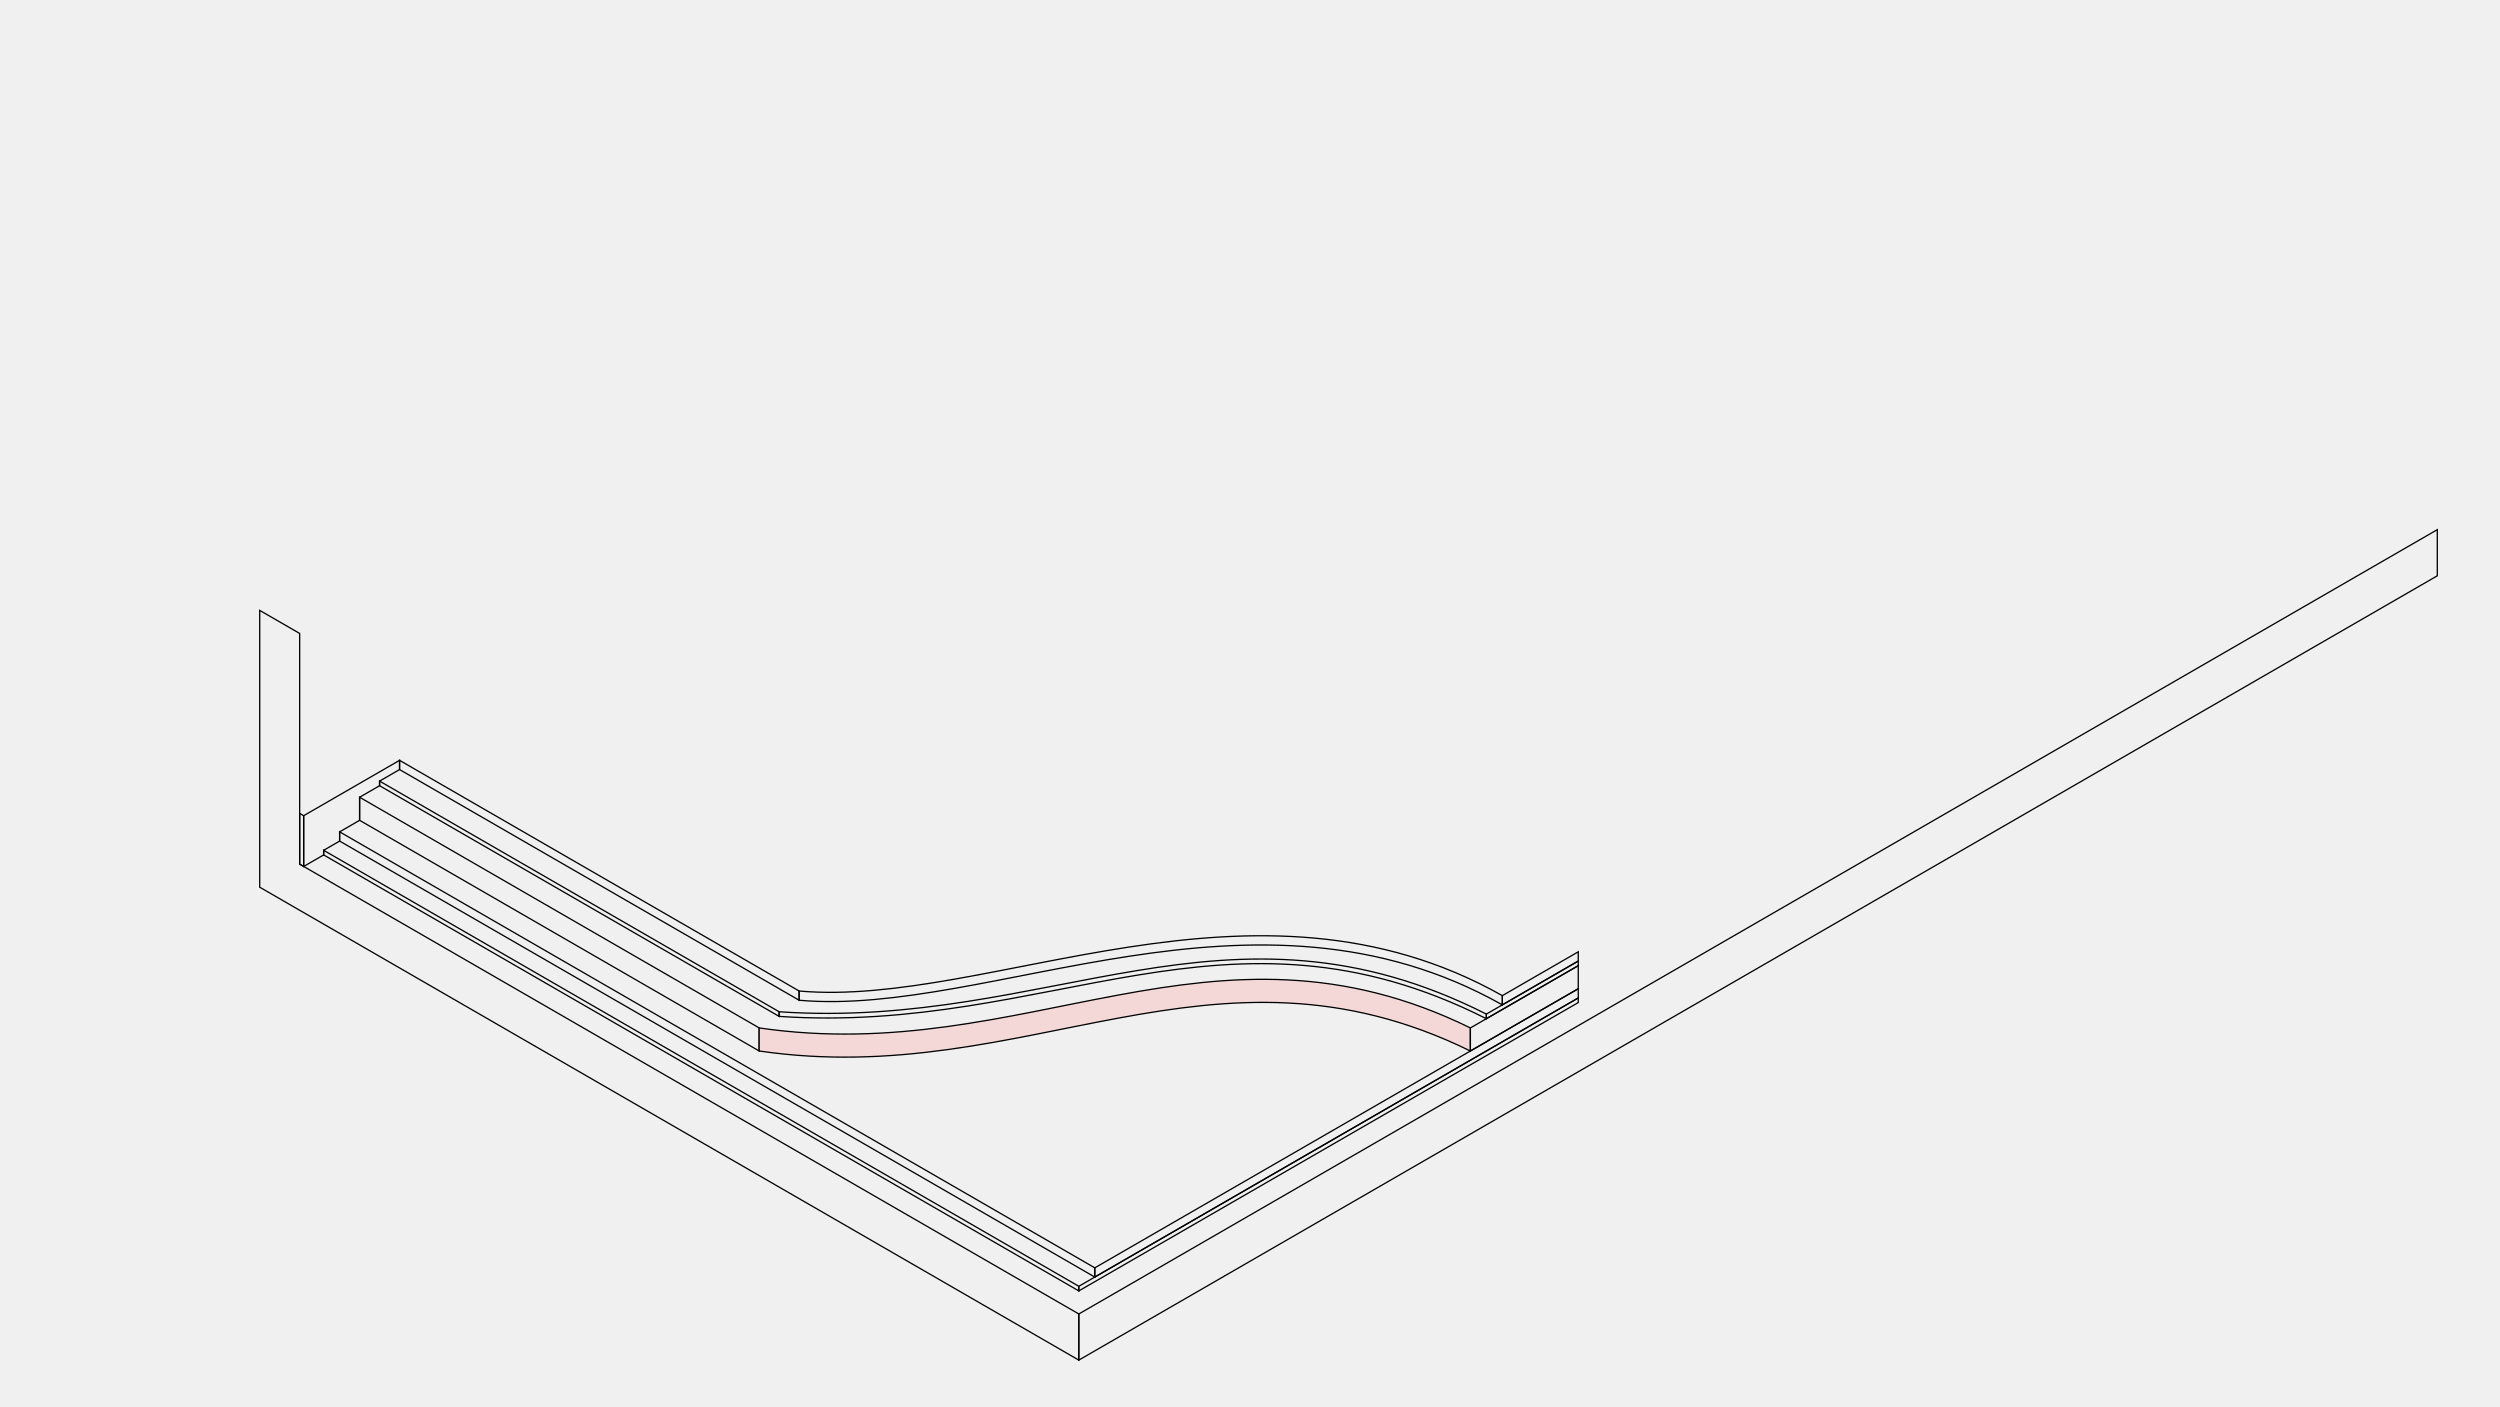
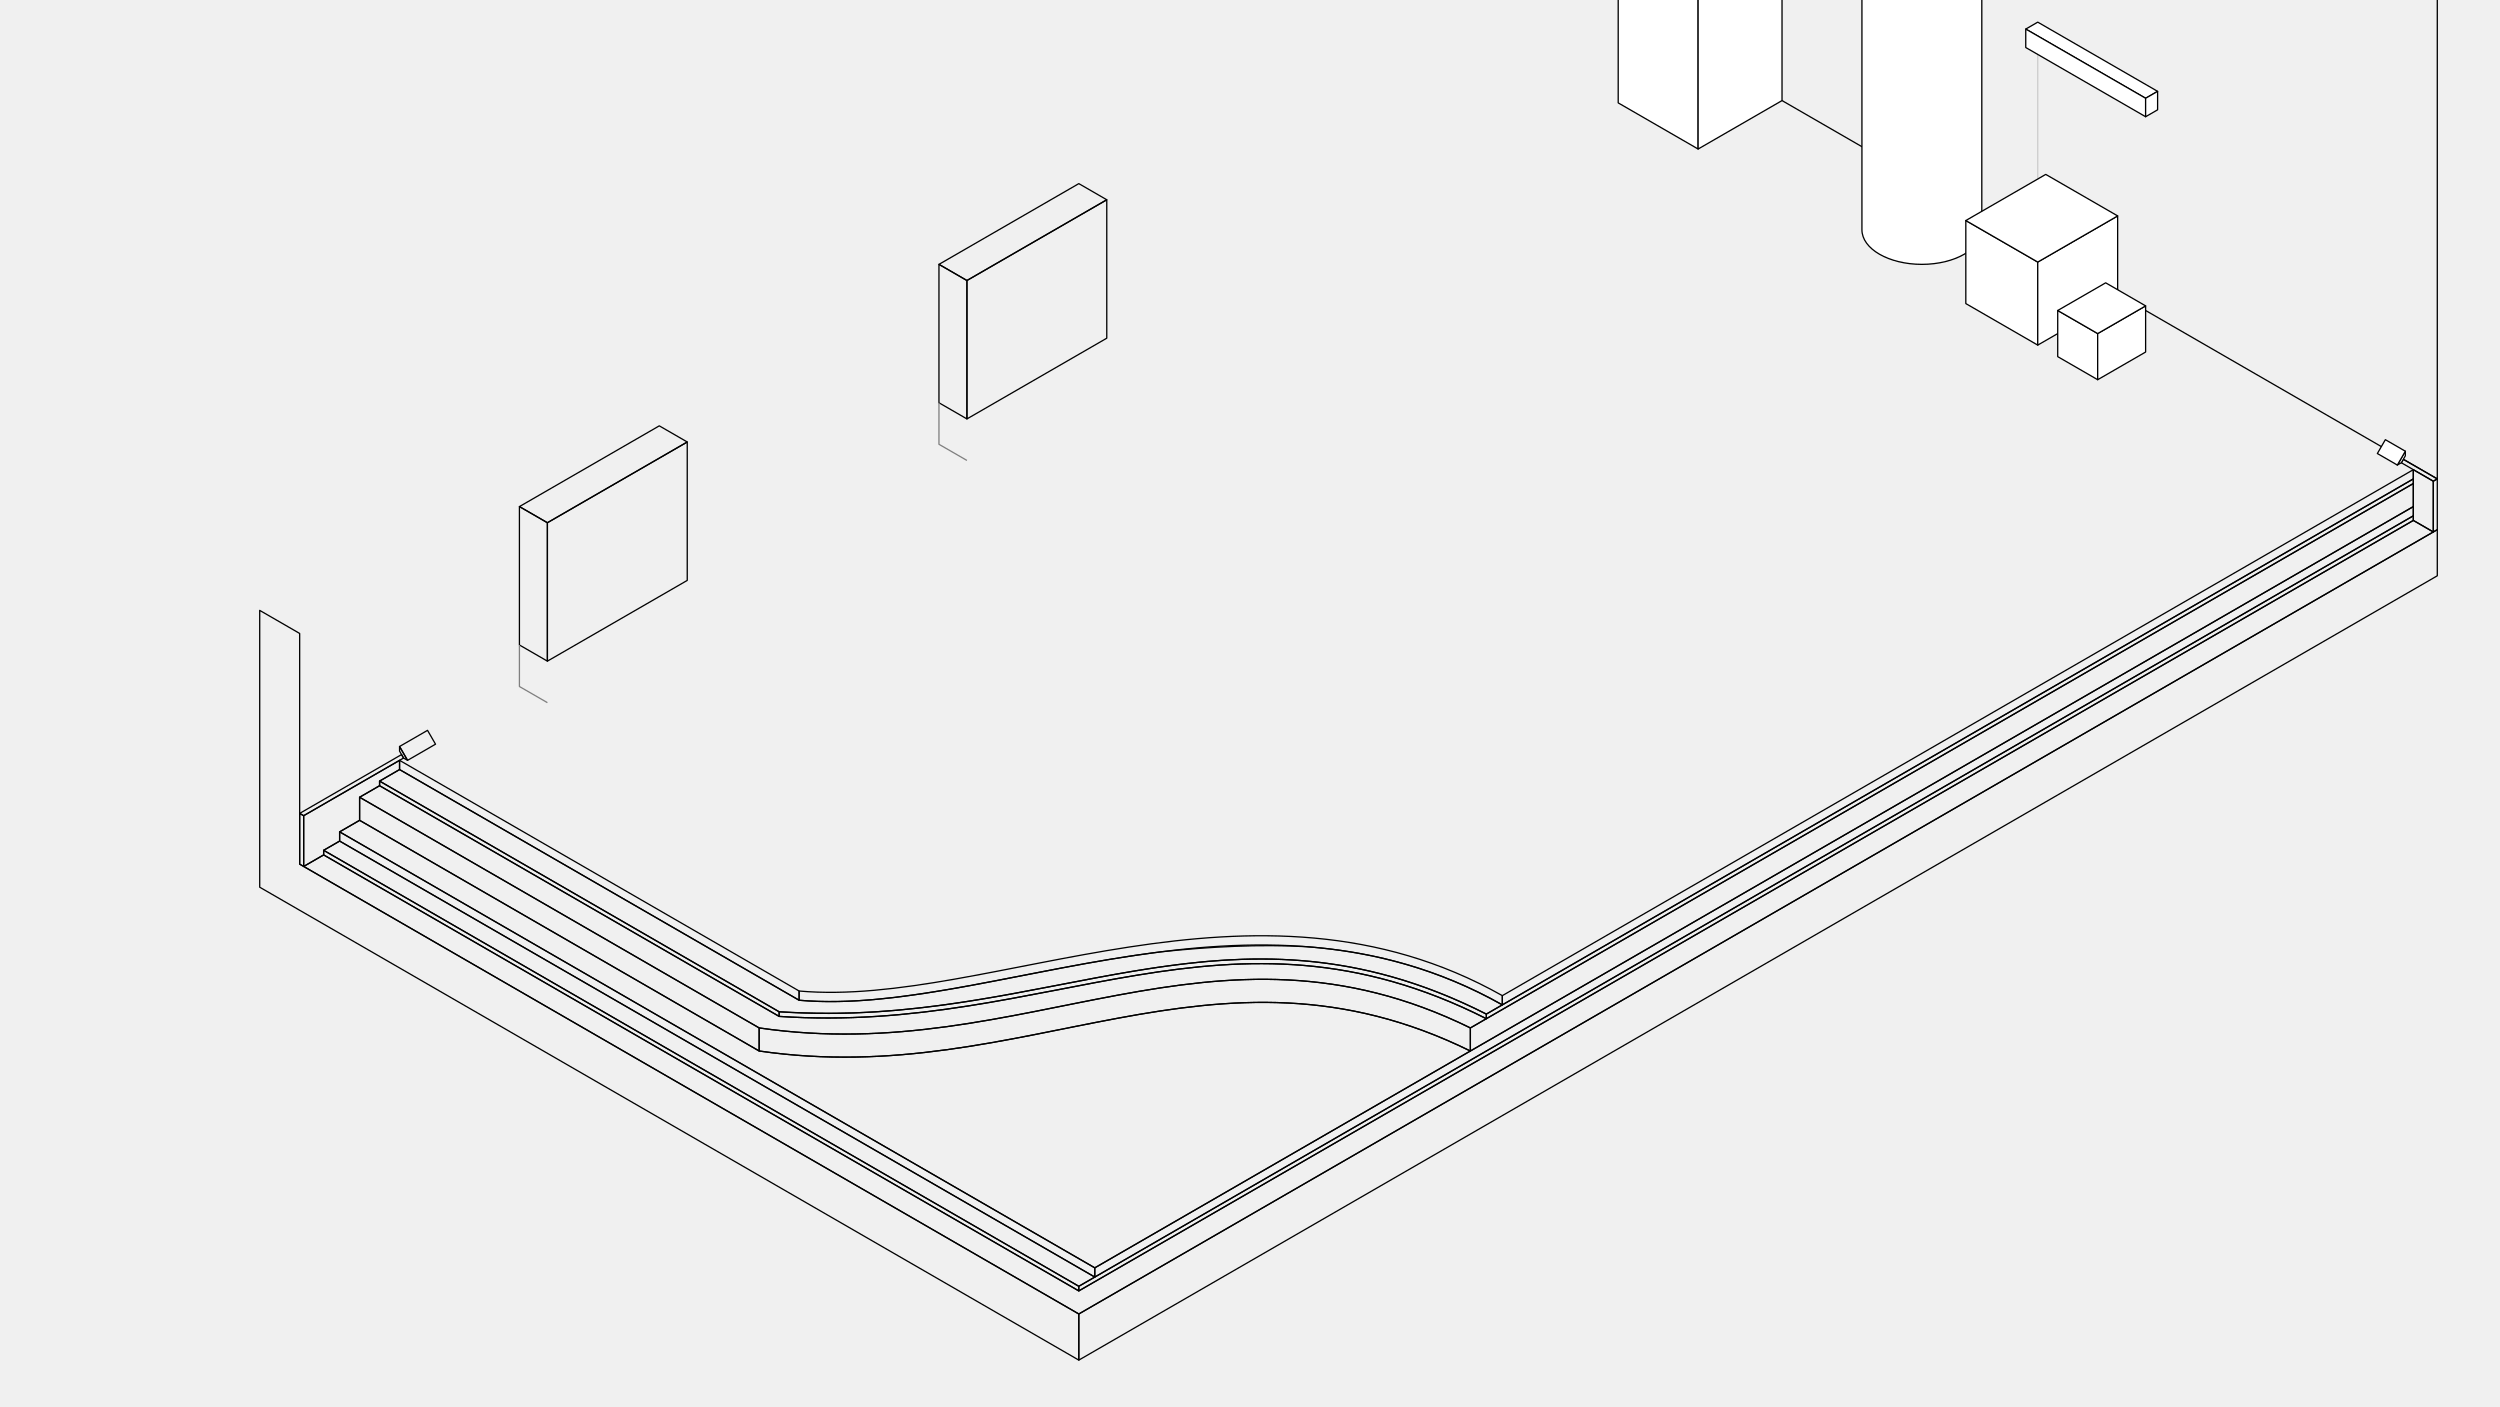
<svg xmlns="http://www.w3.org/2000/svg" width="1920" height="1080" viewBox="0 0 1920 1080" id="svg2" version="1.1">
  <defs id="defs4" />
  <g id="layer1" transform="translate(0,27.63786)">
-     <path style="color:#000000;display:inline;overflow:visible;visibility:visible;fill:none;fill-rule:evenodd;stroke:#000000;stroke-width:1px;stroke-linecap:butt;stroke-linejoin:miter;stroke-miterlimit:4;stroke-dasharray:none;stroke-dashoffset:0;stroke-opacity:1;marker:none;marker-start:none;marker-mid:none;marker-end:none;enable-background:accumulate" d="M 199.459 468.779 L 199.459 681.379 L 230.145 699.094 L 828.52 1044.566 L 828.52 1009.135 L 230.145 663.662 L 230.145 486.496 L 199.459 468.779 z " transform="translate(0,-27.63786)" id="path4150" />
-     <path style="color:#000000;display:inline;overflow:visible;visibility:visible;fill:none;fill-rule:evenodd;stroke:#000000;stroke-width:1px;stroke-linecap:butt;stroke-linejoin:miter;stroke-miterlimit:4;stroke-dasharray:none;stroke-dashoffset:0;stroke-opacity:1;marker:none;marker-start:none;marker-mid:none;marker-end:none;enable-background:accumulate" d="m 828.52,981.496 1043.322,-602.362 0,35.433 L 828.52,1016.929 Z" id="path4152" />
-     <path style="color:#000000;display:inline;overflow:visible;visibility:visible;fill:none;fill-rule:evenodd;stroke:#000000;stroke-width:1px;stroke-linecap:butt;stroke-linejoin:miter;stroke-miterlimit:4;stroke-dasharray:none;stroke-dashoffset:0;stroke-opacity:1;marker:none;marker-start:none;marker-mid:none;marker-end:none;enable-background:accumulate" d="m 230.145,597.047 3.069,1.772 0,38.976 -3.069,-1.772 z" id="path4157" />
-     <path style="color:#000000;display:inline;overflow:visible;visibility:visible;fill:none;fill-rule:evenodd;stroke:#000000;stroke-width:1px;stroke-linecap:butt;stroke-linejoin:miter;stroke-miterlimit:4;stroke-dasharray:none;stroke-dashoffset:0;stroke-opacity:1;marker:none;marker-start:none;marker-mid:none;marker-end:none;enable-background:accumulate" d="m 233.213,637.795 15.343,-8.858 0,-3.543 12.274,-7.087 0,-7.087 15.343,-8.858 0,-17.717 15.343,-8.858 0,-3.543 15.343,-8.858 0,-7.087 -73.646,42.52 z" id="path4799" />
-     <path style="color:#000000;display:inline;overflow:visible;visibility:visible;fill:none;fill-rule:evenodd;stroke:#000000;stroke-width:1px;stroke-linecap:butt;stroke-linejoin:miter;stroke-miterlimit:4;stroke-dasharray:none;stroke-dashoffset:0;stroke-opacity:1;marker:none;marker-start:none;marker-mid:none;marker-end:none;enable-background:accumulate" d="m 248.556,625.394 0,3.543 579.964,334.843 0,-3.543 z" id="path4801" />
-     <path style="color:#000000;display:inline;overflow:visible;visibility:visible;fill:none;fill-rule:evenodd;stroke:#000000;stroke-width:1px;stroke-linecap:butt;stroke-linejoin:miter;stroke-miterlimit:4;stroke-dasharray:none;stroke-dashoffset:0;stroke-opacity:1;marker:none;marker-start:none;marker-mid:none;marker-end:none;enable-background:accumulate" d="m 828.52,960.236 383.574,-221.457 0,3.543 -383.574,221.457 z" id="path4803" />
-     <path style="color:#000000;display:inline;overflow:visible;visibility:visible;fill:none;fill-rule:evenodd;stroke:#000000;stroke-width:1px;stroke-linecap:butt;stroke-linejoin:miter;stroke-miterlimit:4;stroke-dasharray:none;stroke-dashoffset:0;stroke-opacity:1;marker:none;marker-start:none;marker-mid:none;marker-end:none;enable-background:accumulate" d="m 260.83,618.307 579.964,334.843 0,-7.087 -579.964,-334.843 z" id="path4805" />
-     <path style="color:#000000;display:inline;overflow:visible;visibility:visible;fill:none;fill-rule:evenodd;stroke:#000000;stroke-width:1px;stroke-linecap:butt;stroke-linejoin:miter;stroke-miterlimit:4;stroke-dasharray:none;stroke-dashoffset:0;stroke-opacity:1;marker:none;marker-start:none;marker-mid:none;marker-end:none;enable-background:accumulate" d="m 840.795,946.063 371.3,-214.37 0,7.087 -371.3,214.37 z" id="path4807" />
-     <path style="color:#000000;display:inline;overflow:visible;visibility:visible;fill:none;fill-rule:evenodd;stroke:#000000;stroke-width:1px;stroke-linecap:butt;stroke-linejoin:miter;stroke-miterlimit:4;stroke-dasharray:none;stroke-dashoffset:0;stroke-opacity:1;marker:none;marker-start:none;marker-mid:none;marker-end:none;enable-background:accumulate" d="m 276.173,602.362 306.859,177.165 0,-17.717 L 276.173,584.646 Z" id="path4809" />
-     <path style="color:#000000;display:inline;overflow:visible;visibility:visible;fill:#f4d7d7;fill-rule:evenodd;stroke:#000000;stroke-width:1px;stroke-linecap:butt;stroke-linejoin:miter;stroke-miterlimit:4;stroke-dasharray:none;stroke-dashoffset:0;stroke-opacity:1;marker:none;marker-start:none;marker-mid:none;marker-end:none;enable-background:accumulate" d="m 1129.243,779.527 c -198.436,-97.416 -340.614,30.118 -546.21,0 l 0,-17.717 c 205.596,30.118 347.774,-97.416 546.21,0 z" id="path4811" />
-     <path style="color:#000000;display:inline;overflow:visible;visibility:visible;fill:none;fill-rule:evenodd;stroke:#000000;stroke-width:1px;stroke-linecap:butt;stroke-linejoin:miter;stroke-miterlimit:4;stroke-dasharray:none;stroke-dashoffset:0;stroke-opacity:1;marker:none;marker-start:none;marker-mid:none;marker-end:none;enable-background:accumulate" d="m 1129.243,761.811 82.852,-47.835 0,17.717 -82.852,47.835 z" id="path4815" />
-     <path id="path4817" d="M 1141.517,754.724 C 942.081,653.809 806.972,767.071 598.376,752.953 l 0,-3.543 c 208.596,14.118 343.705,-99.144 543.141,1.772 z" style="color:#000000;display:inline;overflow:visible;visibility:visible;fill:none;fill-rule:evenodd;stroke:#000000;stroke-width:1px;stroke-linecap:butt;stroke-linejoin:miter;stroke-miterlimit:4;stroke-dasharray:none;stroke-dashoffset:0;stroke-opacity:1;marker:none;marker-start:none;marker-mid:none;marker-end:none;enable-background:accumulate" />
-     <path style="color:#000000;display:inline;overflow:visible;visibility:visible;fill:none;fill-rule:evenodd;stroke:#000000;stroke-width:1px;stroke-linecap:butt;stroke-linejoin:miter;stroke-miterlimit:4;stroke-dasharray:none;stroke-dashoffset:0;stroke-opacity:1;marker:none;marker-start:none;marker-mid:none;marker-end:none;enable-background:accumulate" d="m 291.516,575.787 306.859,177.165 0,-3.543 -306.859,-177.165 z" id="path4819" />
-     <path style="color:#000000;display:inline;overflow:visible;visibility:visible;fill:none;fill-rule:evenodd;stroke:#000000;stroke-width:1px;stroke-linecap:butt;stroke-linejoin:miter;stroke-miterlimit:4;stroke-dasharray:none;stroke-dashoffset:0;stroke-opacity:1;marker:none;marker-start:none;marker-mid:none;marker-end:none;enable-background:accumulate" d="m 1141.517,751.181 70.578,-40.748 0,3.543 -70.578,40.748 z" id="path4823" />
-     <path style="color:#000000;display:inline;overflow:visible;visibility:visible;fill:none;fill-rule:evenodd;stroke:#000000;stroke-width:1px;stroke-linecap:butt;stroke-linejoin:miter;stroke-miterlimit:4;stroke-dasharray:none;stroke-dashoffset:0;stroke-opacity:1;marker:none;marker-start:none;marker-mid:none;marker-end:none;enable-background:accumulate" d="m 306.859,563.386 306.859,177.165 0,-7.087 L 306.859,556.299 Z" id="path4825" />
-     <path style="color:#000000;display:inline;overflow:visible;visibility:visible;fill:none;fill-rule:evenodd;stroke:#000000;stroke-width:1px;stroke-linecap:butt;stroke-linejoin:miter;stroke-miterlimit:4;stroke-dasharray:none;stroke-dashoffset:0;stroke-opacity:1;marker:none;marker-start:none;marker-mid:none;marker-end:none;enable-background:accumulate" d="M 1153.791,744.094 C 962.588,636.313 760.5,753.561 613.719,740.551 l 0,-7.087 c 146.781,13.01 348.869,-104.238 540.073,3.543 z" id="path4827" />
-     <path style="color:#000000;display:inline;overflow:visible;visibility:visible;fill:none;fill-rule:evenodd;stroke:#000000;stroke-width:1px;stroke-linecap:butt;stroke-linejoin:miter;stroke-miterlimit:4;stroke-dasharray:none;stroke-dashoffset:0;stroke-opacity:1;marker:none;marker-start:none;marker-mid:none;marker-end:none;enable-background:accumulate" d="m 1153.791,737.008 58.303,-33.661 0,7.087 -58.303,33.661 z" id="path4831" />
+     <path style="color:#000000;display:inline;overflow:visible;visibility:visible;fill:none;fill-rule:evenodd;stroke:#000000;stroke-width:1px;stroke-linecap:round;stroke-linejoin:round;stroke-miterlimit:4;stroke-dasharray:none;stroke-dashoffset:0;stroke-opacity:1;marker:none;marker-start:none;marker-mid:none;marker-end:none;enable-background:accumulate" d="M 199.459 468.779 L 199.459 681.379 L 230.145 699.094 L 828.52 1044.566 L 828.52 1009.135 L 230.145 663.662 L 230.145 486.496 L 199.459 468.779 z " transform="translate(0,-27.63786)" id="path4150" />
+     <path style="color:#000000;display:inline;overflow:visible;visibility:visible;fill:none;fill-rule:evenodd;stroke:#000000;stroke-width:1px;stroke-linecap:round;stroke-linejoin:round;stroke-miterlimit:4;stroke-dasharray:none;stroke-dashoffset:0;stroke-opacity:1;marker:none;marker-start:none;marker-mid:none;marker-end:none;enable-background:accumulate" d="m 828.52,981.496 1043.322,-602.362 0,35.433 L 828.52,1016.929 Z" id="path4152" />
+     <path style="color:#000000;display:inline;overflow:visible;visibility:visible;fill:none;fill-rule:evenodd;stroke:#000000;stroke-width:1px;stroke-linecap:round;stroke-linejoin:round;stroke-miterlimit:4;stroke-dasharray:none;stroke-dashoffset:0;stroke-opacity:1;marker:none;marker-start:none;marker-mid:none;marker-end:none;enable-background:accumulate" d="m 230.145,597.047 3.069,1.772 0,38.976 -3.069,-1.772 z" id="path4157" />
+     <path style="color:#000000;display:inline;overflow:visible;visibility:visible;fill:none;fill-rule:evenodd;stroke:#000000;stroke-width:1px;stroke-linecap:round;stroke-linejoin:round;stroke-miterlimit:4;stroke-dasharray:none;stroke-dashoffset:0;stroke-opacity:1;marker:none;marker-start:none;marker-mid:none;marker-end:none;enable-background:accumulate" d="m 233.213,637.795 15.343,-8.858 0,-3.543 12.274,-7.087 0,-7.087 15.343,-8.858 0,-17.717 15.343,-8.858 0,-3.543 15.343,-8.858 0,-7.087 -73.646,42.52 z" id="path4799" />
+     <path style="color:#000000;display:inline;overflow:visible;visibility:visible;fill:none;fill-rule:evenodd;stroke:#000000;stroke-width:1px;stroke-linecap:round;stroke-linejoin:round;stroke-miterlimit:4;stroke-dasharray:none;stroke-dashoffset:0;stroke-opacity:1;marker:none;marker-start:none;marker-mid:none;marker-end:none;enable-background:accumulate" d="m 248.556,625.394 0,3.543 579.964,334.843 0,-3.543 z" id="path4801" />
+     <path style="color:#000000;display:inline;overflow:visible;visibility:visible;fill:none;fill-rule:evenodd;stroke:#000000;stroke-width:1px;stroke-linecap:round;stroke-linejoin:round;stroke-miterlimit:4;stroke-dasharray:none;stroke-dashoffset:0;stroke-opacity:1;marker:none;marker-start:none;marker-mid:none;marker-end:none;enable-background:accumulate" d="m 828.52,960.236 1024.91,-591.732 0,3.543 -1024.91,591.732 z" id="path4803" />
+     <path style="color:#000000;display:inline;overflow:visible;visibility:visible;fill:none;fill-rule:evenodd;stroke:#000000;stroke-width:1px;stroke-linecap:round;stroke-linejoin:round;stroke-miterlimit:4;stroke-dasharray:none;stroke-dashoffset:0;stroke-opacity:1;marker:none;marker-start:none;marker-mid:none;marker-end:none;enable-background:accumulate" d="m 260.83,618.307 579.964,334.843 0,-7.087 -579.964,-334.843 z" id="path4805" />
+     <path style="color:#000000;display:inline;overflow:visible;visibility:visible;fill:none;fill-rule:evenodd;stroke:#000000;stroke-width:1px;stroke-linecap:round;stroke-linejoin:round;stroke-miterlimit:4;stroke-dasharray:none;stroke-dashoffset:0;stroke-opacity:1;marker:none;marker-start:none;marker-mid:none;marker-end:none;enable-background:accumulate" d="m 840.795,946.063 1012.636,-584.646 0,7.087 -1012.636,584.646 z" id="path4807" />
+     <path style="color:#000000;display:inline;overflow:visible;visibility:visible;fill:none;fill-rule:evenodd;stroke:#000000;stroke-width:1px;stroke-linecap:round;stroke-linejoin:round;stroke-miterlimit:4;stroke-dasharray:none;stroke-dashoffset:0;stroke-opacity:1;marker:none;marker-start:none;marker-mid:none;marker-end:none;enable-background:accumulate" d="m 276.173,602.362 306.859,177.165 0,-17.717 L 276.173,584.646 Z" id="path4809" />
+     <path style="color:#000000;display:inline;overflow:visible;visibility:visible;fill:none;fill-rule:evenodd;stroke:#000000;stroke-width:1px;stroke-linecap:round;stroke-linejoin:round;stroke-miterlimit:4;stroke-dasharray:none;stroke-dashoffset:0;stroke-opacity:1;marker:none;marker-start:none;marker-mid:none;marker-end:none;enable-background:accumulate" d="m 1129.243,779.527 c -198.436,-97.416 -340.614,30.118 -546.21,0 l 0,-17.717 c 205.596,30.118 347.774,-97.416 546.21,0 z" id="path4811" />
+     <path style="color:#000000;display:inline;overflow:visible;visibility:visible;fill:none;fill-rule:evenodd;stroke:#000000;stroke-width:1px;stroke-linecap:round;stroke-linejoin:round;stroke-miterlimit:4;stroke-dasharray:none;stroke-dashoffset:0;stroke-opacity:1;marker:none;marker-start:none;marker-mid:none;marker-end:none;enable-background:accumulate" d="m 1129.243,761.811 724.188,-418.11 0,17.717 -724.188,418.11 z" id="path4815" />
+     <path id="path4817" d="M 1141.517,754.724 C 942.081,653.809 806.972,767.071 598.376,752.953 l 0,-3.543 c 208.596,14.118 343.705,-99.144 543.141,1.772 z" style="color:#000000;display:inline;overflow:visible;visibility:visible;fill:none;fill-rule:evenodd;stroke:#000000;stroke-width:1px;stroke-linecap:round;stroke-linejoin:round;stroke-miterlimit:4;stroke-dasharray:none;stroke-dashoffset:0;stroke-opacity:1;marker:none;marker-start:none;marker-mid:none;marker-end:none;enable-background:accumulate" />
+     <path style="color:#000000;display:inline;overflow:visible;visibility:visible;fill:none;fill-rule:evenodd;stroke:#000000;stroke-width:1px;stroke-linecap:round;stroke-linejoin:round;stroke-miterlimit:4;stroke-dasharray:none;stroke-dashoffset:0;stroke-opacity:1;marker:none;marker-start:none;marker-mid:none;marker-end:none;enable-background:accumulate" d="m 291.516,575.787 306.859,177.165 0,-3.543 -306.859,-177.165 z" id="path4819" />
+     <path style="color:#000000;display:inline;overflow:visible;visibility:visible;fill:none;fill-rule:evenodd;stroke:#000000;stroke-width:1px;stroke-linecap:round;stroke-linejoin:round;stroke-miterlimit:4;stroke-dasharray:none;stroke-dashoffset:0;stroke-opacity:1;marker:none;marker-start:none;marker-mid:none;marker-end:none;enable-background:accumulate" d="m 1141.517,751.181 711.914,-411.024 0,3.543 -711.914,411.024 z" id="path4823" />
+     <path style="color:#000000;display:inline;overflow:visible;visibility:visible;fill:none;fill-rule:evenodd;stroke:#000000;stroke-width:1px;stroke-linecap:round;stroke-linejoin:round;stroke-miterlimit:4;stroke-dasharray:none;stroke-dashoffset:0;stroke-opacity:1;marker:none;marker-start:none;marker-mid:none;marker-end:none;enable-background:accumulate" d="m 306.859,563.386 306.859,177.165 0,-7.087 L 306.859,556.299 Z" id="path4825" />
+     <path style="color:#000000;display:inline;overflow:visible;visibility:visible;fill:none;fill-rule:evenodd;stroke:#000000;stroke-width:1px;stroke-linecap:round;stroke-linejoin:round;stroke-miterlimit:4;stroke-dasharray:none;stroke-dashoffset:0;stroke-opacity:1;marker:none;marker-start:none;marker-mid:none;marker-end:none;enable-background:accumulate" d="M 1153.791,744.094 C 962.588,636.313 760.5,753.561 613.719,740.551 l 0,-7.087 c 146.781,13.01 348.869,-104.238 540.073,3.543 z" id="path4827" />
+     <path style="color:#000000;display:inline;overflow:visible;visibility:visible;fill:none;fill-rule:evenodd;stroke:#000000;stroke-width:1px;stroke-linecap:round;stroke-linejoin:round;stroke-miterlimit:4;stroke-dasharray:none;stroke-dashoffset:0;stroke-opacity:1;marker:none;marker-start:none;marker-mid:none;marker-end:none;enable-background:accumulate" d="m 1153.791,737.008 699.639,-403.937 0,7.087 -699.639,403.937 z" id="path4831" />
+     <path style="fill:none;fill-rule:evenodd;stroke:#000000;stroke-width:1px;stroke-linecap:round;stroke-linejoin:round;stroke-opacity:1" d="m 248.556,625.394 12.274,-7.087 579.964,334.843 -12.274,7.087 z" id="path4158" />
+     <path style="fill:none;fill-rule:evenodd;stroke:#000000;stroke-width:1px;stroke-linecap:round;stroke-linejoin:round;stroke-opacity:1" d="M 276.174 630 L 260.83 638.857 L 840.795 973.701 L 1129.242 807.166 C 930.806 709.75 788.629 837.284 583.033 807.166 L 276.174 630 z " transform="translate(0,-27.63786)" id="path4160" />
+     <path style="fill:none;fill-rule:evenodd;stroke:#000000;stroke-width:1px;stroke-linecap:round;stroke-linejoin:round;stroke-opacity:1" d="M 291.516 603.426 L 276.174 612.283 L 583.033 789.449 C 788.629 819.567 930.806 692.034 1129.242 789.449 L 1141.518 782.361 C 942.082 681.446 806.971 794.708 598.375 780.59 L 291.516 603.426 z " transform="translate(0,-27.63786)" id="path4165" />
+     <path style="fill:none;fill-rule:evenodd;stroke:#000000;stroke-width:1px;stroke-linecap:round;stroke-linejoin:round;stroke-opacity:1" d="M 306.859 591.023 L 291.516 599.883 L 598.375 777.047 C 618.308 778.247 637.286 778.454 655.498 777.93 C 833.003 771.721 960.874 687.412 1141.518 778.818 L 1153.791 771.732 C 1104.029 743.682 1053.532 730.894 1003.463 727.064 C 967.496 725.068 929.871 727.008 891.766 730.975 C 789.819 743.792 693.581 775.268 613.719 768.189 L 306.859 591.023 z " transform="translate(0,-27.63786)" id="path4173" />
+     <path style="fill:none;fill-rule:evenodd;stroke:#000000;stroke-width:1px;stroke-linecap:round;stroke-linejoin:round;stroke-opacity:1" d="m 312.997,556.299 -3.069,-1.772 -3.069,-5.315 0,-3.543 z" id="path4181" />
+     <path style="fill:none;fill-rule:evenodd;stroke:#000000;stroke-width:1px;stroke-linecap:butt;stroke-linejoin:round;stroke-opacity:1" d="m 306.859,545.669 21.48,-12.402 6.137,10.63 -21.48,12.402 z" id="path4183" />
+     <path style="fill:none;fill-rule:evenodd;stroke:#000000;stroke-width:1px;stroke-linecap:round;stroke-linejoin:round;stroke-opacity:1" d="M 308.393 579.508 L 230.145 624.686 L 233.213 626.457 L 309.928 582.166 L 308.393 579.508 z " transform="translate(0,-27.63786)" id="path4185" />
+     <g id="g4229" style="stroke-linejoin:round">
+       <path id="path4221" d="m 398.917,467.716 21.48,12.402 0,-106.299 -21.48,-12.402 z" style="fill:none;fill-rule:evenodd;stroke:#000000;stroke-width:1px;stroke-linecap:butt;stroke-linejoin:round;stroke-opacity:1" />
+       <path id="path4223" d="M 398.917,361.417 506.318,299.409 527.798,311.811 420.397,373.819 Z" style="fill:none;fill-rule:evenodd;stroke:#000000;stroke-width:1px;stroke-linecap:butt;stroke-linejoin:round;stroke-opacity:1" />
+       <path id="path4225" d="m 420.397,480.118 0,-106.299 107.401,-62.008 0,106.299 z" style="fill:none;fill-rule:evenodd;stroke:#000000;stroke-width:1px;stroke-linecap:butt;stroke-linejoin:round;stroke-opacity:1" />
+       <path id="path4227" d="m 398.917,467.716 10e-6,31.89 21.48,12.402" style="fill:none;fill-rule:evenodd;stroke:#808080;stroke-width:1px;stroke-linecap:butt;stroke-linejoin:round;stroke-opacity:1" />
+     </g>
+     <g id="g4248" transform="translate(322.2024,-186.0236)" style="stroke-linejoin:round">
+       <path style="fill:none;fill-rule:evenodd;stroke:#000000;stroke-width:1px;stroke-linecap:butt;stroke-linejoin:round;stroke-opacity:1" d="m 398.917,467.716 21.48,12.402 0,-106.299 -21.48,-12.402 z" id="path4250" />
+       <path style="fill:none;fill-rule:evenodd;stroke:#000000;stroke-width:1px;stroke-linecap:butt;stroke-linejoin:round;stroke-opacity:1" d="M 398.917,361.417 506.318,299.409 527.798,311.811 420.397,373.819 Z" id="path4252" />
+       <path style="fill:none;fill-rule:evenodd;stroke:#000000;stroke-width:1px;stroke-linecap:butt;stroke-linejoin:round;stroke-opacity:1" d="m 420.397,480.118 0,-106.299 107.401,-62.008 0,106.299 z" id="path4254" />
+       <path style="fill:none;fill-rule:evenodd;stroke:#808080;stroke-width:1px;stroke-linecap:butt;stroke-linejoin:round;stroke-opacity:1" d="m 398.917,467.716 10e-6,31.89 21.48,12.402" id="path4256" />
+     </g>
+     <path style="fill:none;fill-rule:evenodd;stroke:#000000;stroke-width:1px;stroke-linecap:butt;stroke-linejoin:round;stroke-opacity:1" d="m 1273.466,-5.315 0,-403.937 598.376,345.472 0,403.937 z" id="path4323" />
+     <path style="fill:#ffffff;fill-rule:evenodd;stroke:#000000;stroke-width:1px;stroke-linecap:butt;stroke-linejoin:round;stroke-opacity:1" d="m 1242.781,51.378 0,-124.016 61.372,35.433 0,124.016 z" id="path4260" />
+     <path style="fill:#ffffff;fill-rule:evenodd;stroke:#000000;stroke-width:1px;stroke-linecap:butt;stroke-linejoin:round;stroke-opacity:1" d="m 1304.152,-37.205 64.441,-37.205 0,124.016 -64.441,37.205 z" id="path4262" />
+     <path style="fill:#ffffff;fill-rule:evenodd;stroke:#000000;stroke-width:1px;stroke-linecap:butt;stroke-linejoin:round;stroke-opacity:1" d="m 1242.781,-72.638 64.441,-37.205 61.372,35.433 -64.441,37.205 z" id="path4264" />
+     <path style="fill:#ffffff;stroke:#000000;stroke-width:1;stroke-linecap:round;stroke-linejoin:round;stroke-miterlimit:4;stroke-dasharray:none" d="M 1429.965 -135.354 L 1429.965 176.457 A 46.029 26.575 0 0 0 1475.994 203.031 A 46.029 26.575 0 0 0 1522.023 176.457 L 1522.023 -135.354 A 46.029 26.575 0 0 1 1475.994 -108.779 A 46.029 26.575 0 0 1 1429.965 -135.354 z " transform="translate(0,-27.63786)" id="path4309" />
+     <ellipse ry="26.575" rx="46.029" cy="-162.992" cx="1475.994" id="ellipse4315" style="fill:#ffffff;stroke:#000000;stroke-width:1;stroke-linecap:round;stroke-linejoin:round;stroke-miterlimit:4;stroke-dasharray:none" />
+     <path style="fill:none;fill-rule:evenodd;stroke:#000000;stroke-width:1px;stroke-linecap:butt;stroke-linejoin:round;stroke-opacity:1" d="m 1868.774,380.905 3.069,-1.772 0,-38.976 -3.069,1.772 z" id="path4325" />
+     <path style="fill:none;fill-rule:evenodd;stroke:#000000;stroke-width:1px;stroke-linecap:butt;stroke-linejoin:round;stroke-opacity:1" d="m 1868.774,380.905 -15.343,-8.858 0,-38.976 15.343,8.858 z" id="path4327" />
+     <path style="fill:none;fill-rule:evenodd;stroke:#000000;stroke-width:1px;stroke-linecap:butt;stroke-linejoin:round;stroke-opacity:1" d="M 1845.76 352.736 L 1844.225 355.393 L 1844.225 355.395 L 1868.773 369.566 L 1871.842 367.795 L 1845.76 352.736 z " transform="translate(0,-27.63786)" id="path4329" />
+     <path style="fill:#ffffff;fill-rule:evenodd;stroke:#000000;stroke-width:1px;stroke-linecap:butt;stroke-linejoin:round;stroke-opacity:1" d="m 1841.156,329.527 3.069,-1.772 3.069,-5.315 0,-3.543 z" id="path4331" />
+     <path style="fill:#ffffff;fill-rule:evenodd;stroke:#000000;stroke-width:1px;stroke-linecap:butt;stroke-linejoin:round;stroke-opacity:1" d="m 1841.156,329.527 -15.343,-8.858 6.137,-10.63 15.343,8.858 z" id="path4333" />
+     <path style="fill:none;fill-rule:evenodd;stroke:#000000;stroke-width:1px;stroke-linecap:butt;stroke-linejoin:round;stroke-opacity:1" d="m 233.213,637.795 15.343,-8.858 579.964,334.843 1024.91,-591.732 15.343,8.858 -1040.253,600.591 z" id="path4341" />
+     <path style="fill:none;fill-rule:evenodd;stroke:#cccccc;stroke-width:1px;stroke-linecap:butt;stroke-linejoin:miter;stroke-opacity:1" d="m 1564.983,162.992 0,-155.906" id="path4343" />
+     <path style="fill:#ffffff;fill-rule:evenodd;stroke:#000000;stroke-width:1px;stroke-linecap:butt;stroke-linejoin:round;stroke-opacity:1" d="m 1564.983,-10.63 -9.206,5.315 92.058,53.15 9.206,-5.315 z" id="path4345" />
+     <path style="fill:#ffffff;fill-rule:evenodd;stroke:#000000;stroke-width:1px;stroke-linecap:butt;stroke-linejoin:round;stroke-opacity:1" d="m 1555.777,-5.315 0,14.173 92.058,53.15 0,-14.173 z" id="path4347" />
+     <path style="fill:#ffffff;fill-rule:evenodd;stroke:#000000;stroke-width:1px;stroke-linecap:butt;stroke-linejoin:round;stroke-opacity:1" d="m 1647.835,62.008 0,-14.173 9.206,-5.315 0,14.173 z" id="path4349" />
+     <g id="g4395">
+       <path id="path4389" d="m 1564.983,237.402 0,-63.78 -55.235,-31.89 0,63.78 z" style="fill:#ffffff;fill-rule:evenodd;stroke:#000000;stroke-width:1px;stroke-linecap:butt;stroke-linejoin:round;stroke-opacity:1" />
+       <path id="path4391" d="m 1564.983,237.402 61.372,-35.433 0,-63.78 -61.372,35.433 z" style="fill:#ffffff;fill-rule:evenodd;stroke:#000000;stroke-width:1px;stroke-linecap:butt;stroke-linejoin:round;stroke-opacity:1" />
+       <path id="path4393" d="m 1509.748,141.732 61.372,-35.433 55.235,31.89 -61.372,35.433 z" style="fill:#ffffff;fill-rule:evenodd;stroke:#000000;stroke-width:1px;stroke-linecap:butt;stroke-linejoin:round;stroke-opacity:1" />
+     </g>
+     <path style="fill:#ffffff;fill-rule:evenodd;stroke:#000000;stroke-width:1px;stroke-linecap:butt;stroke-linejoin:round;stroke-opacity:1" d="m 1580.326,246.26 0,-35.433 30.686,17.717 0,35.433 z" id="path4367" />
+     <path style="fill:#ffffff;fill-rule:evenodd;stroke:#000000;stroke-width:1px;stroke-linecap:butt;stroke-linejoin:round;stroke-opacity:1" d="m 1611.012,263.976 36.823,-21.26 0,-35.433 -36.823,21.26 z" id="path4369" />
+     <path style="fill:#ffffff;fill-rule:evenodd;stroke:#000000;stroke-width:1px;stroke-linecap:butt;stroke-linejoin:round;stroke-opacity:1" d="m 1580.326,210.827 36.823,-21.26 30.686,17.717 -36.823,21.26 z" id="path4371" />
  </g>
</svg>
